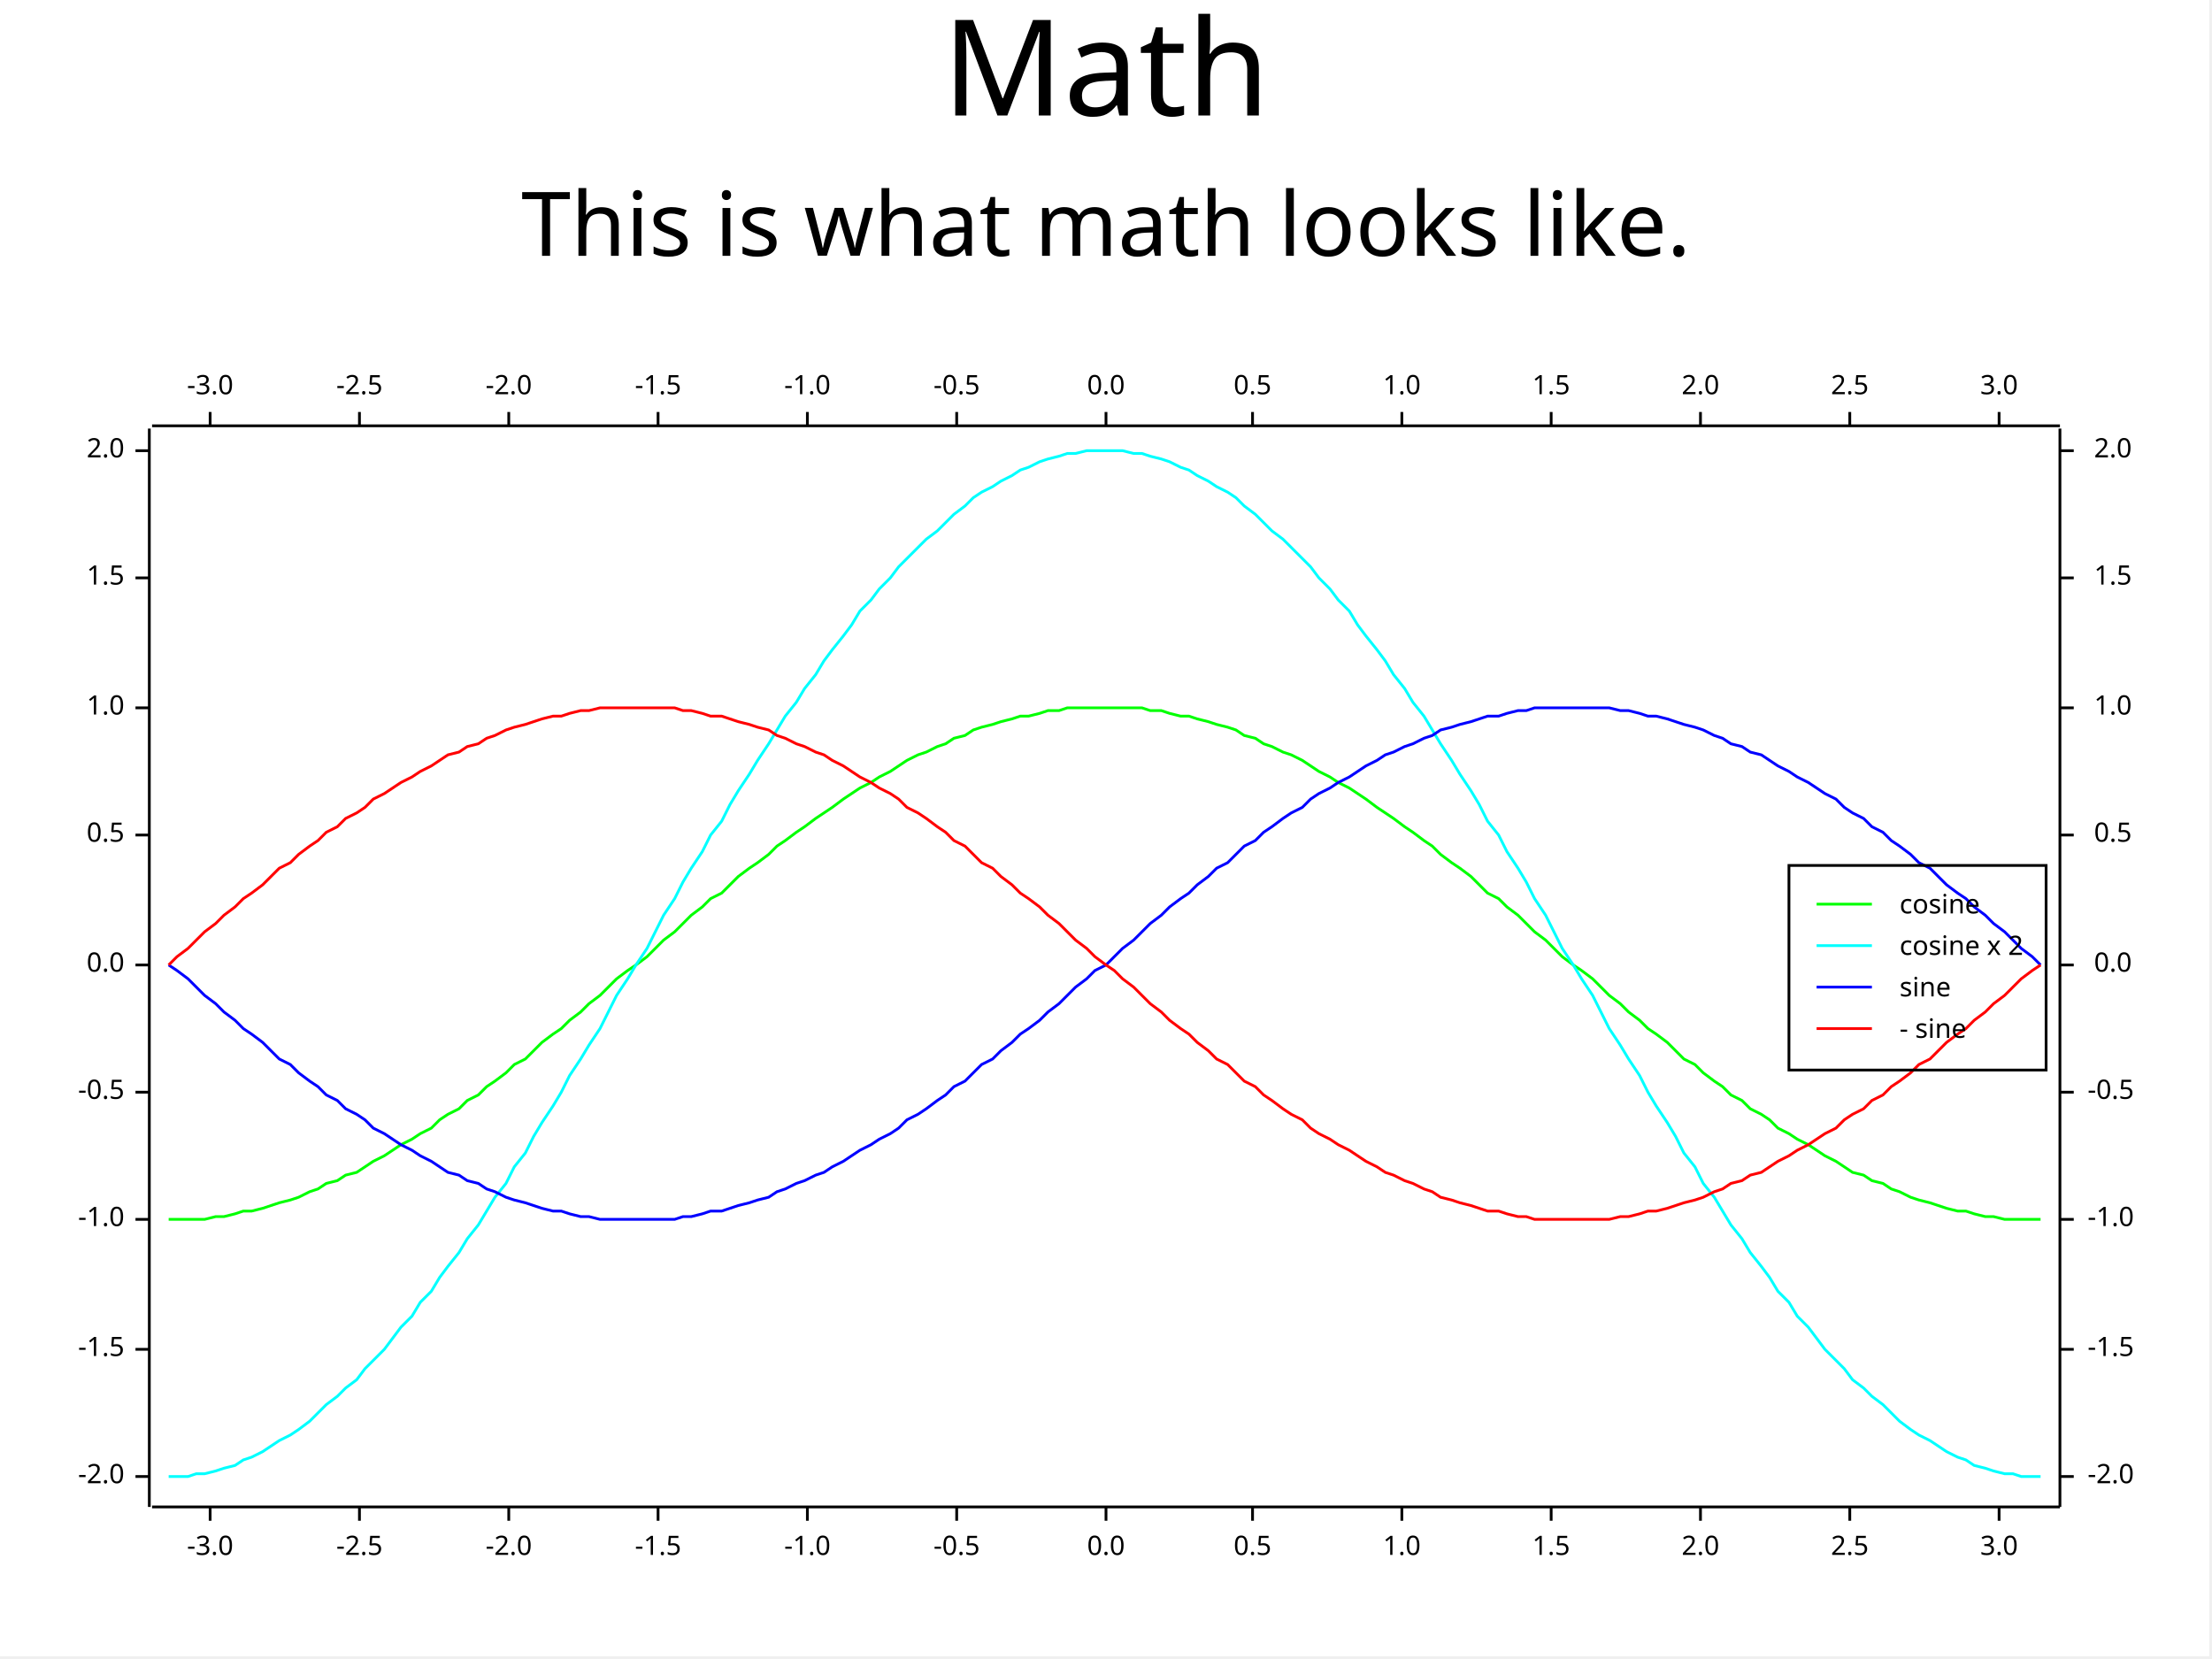
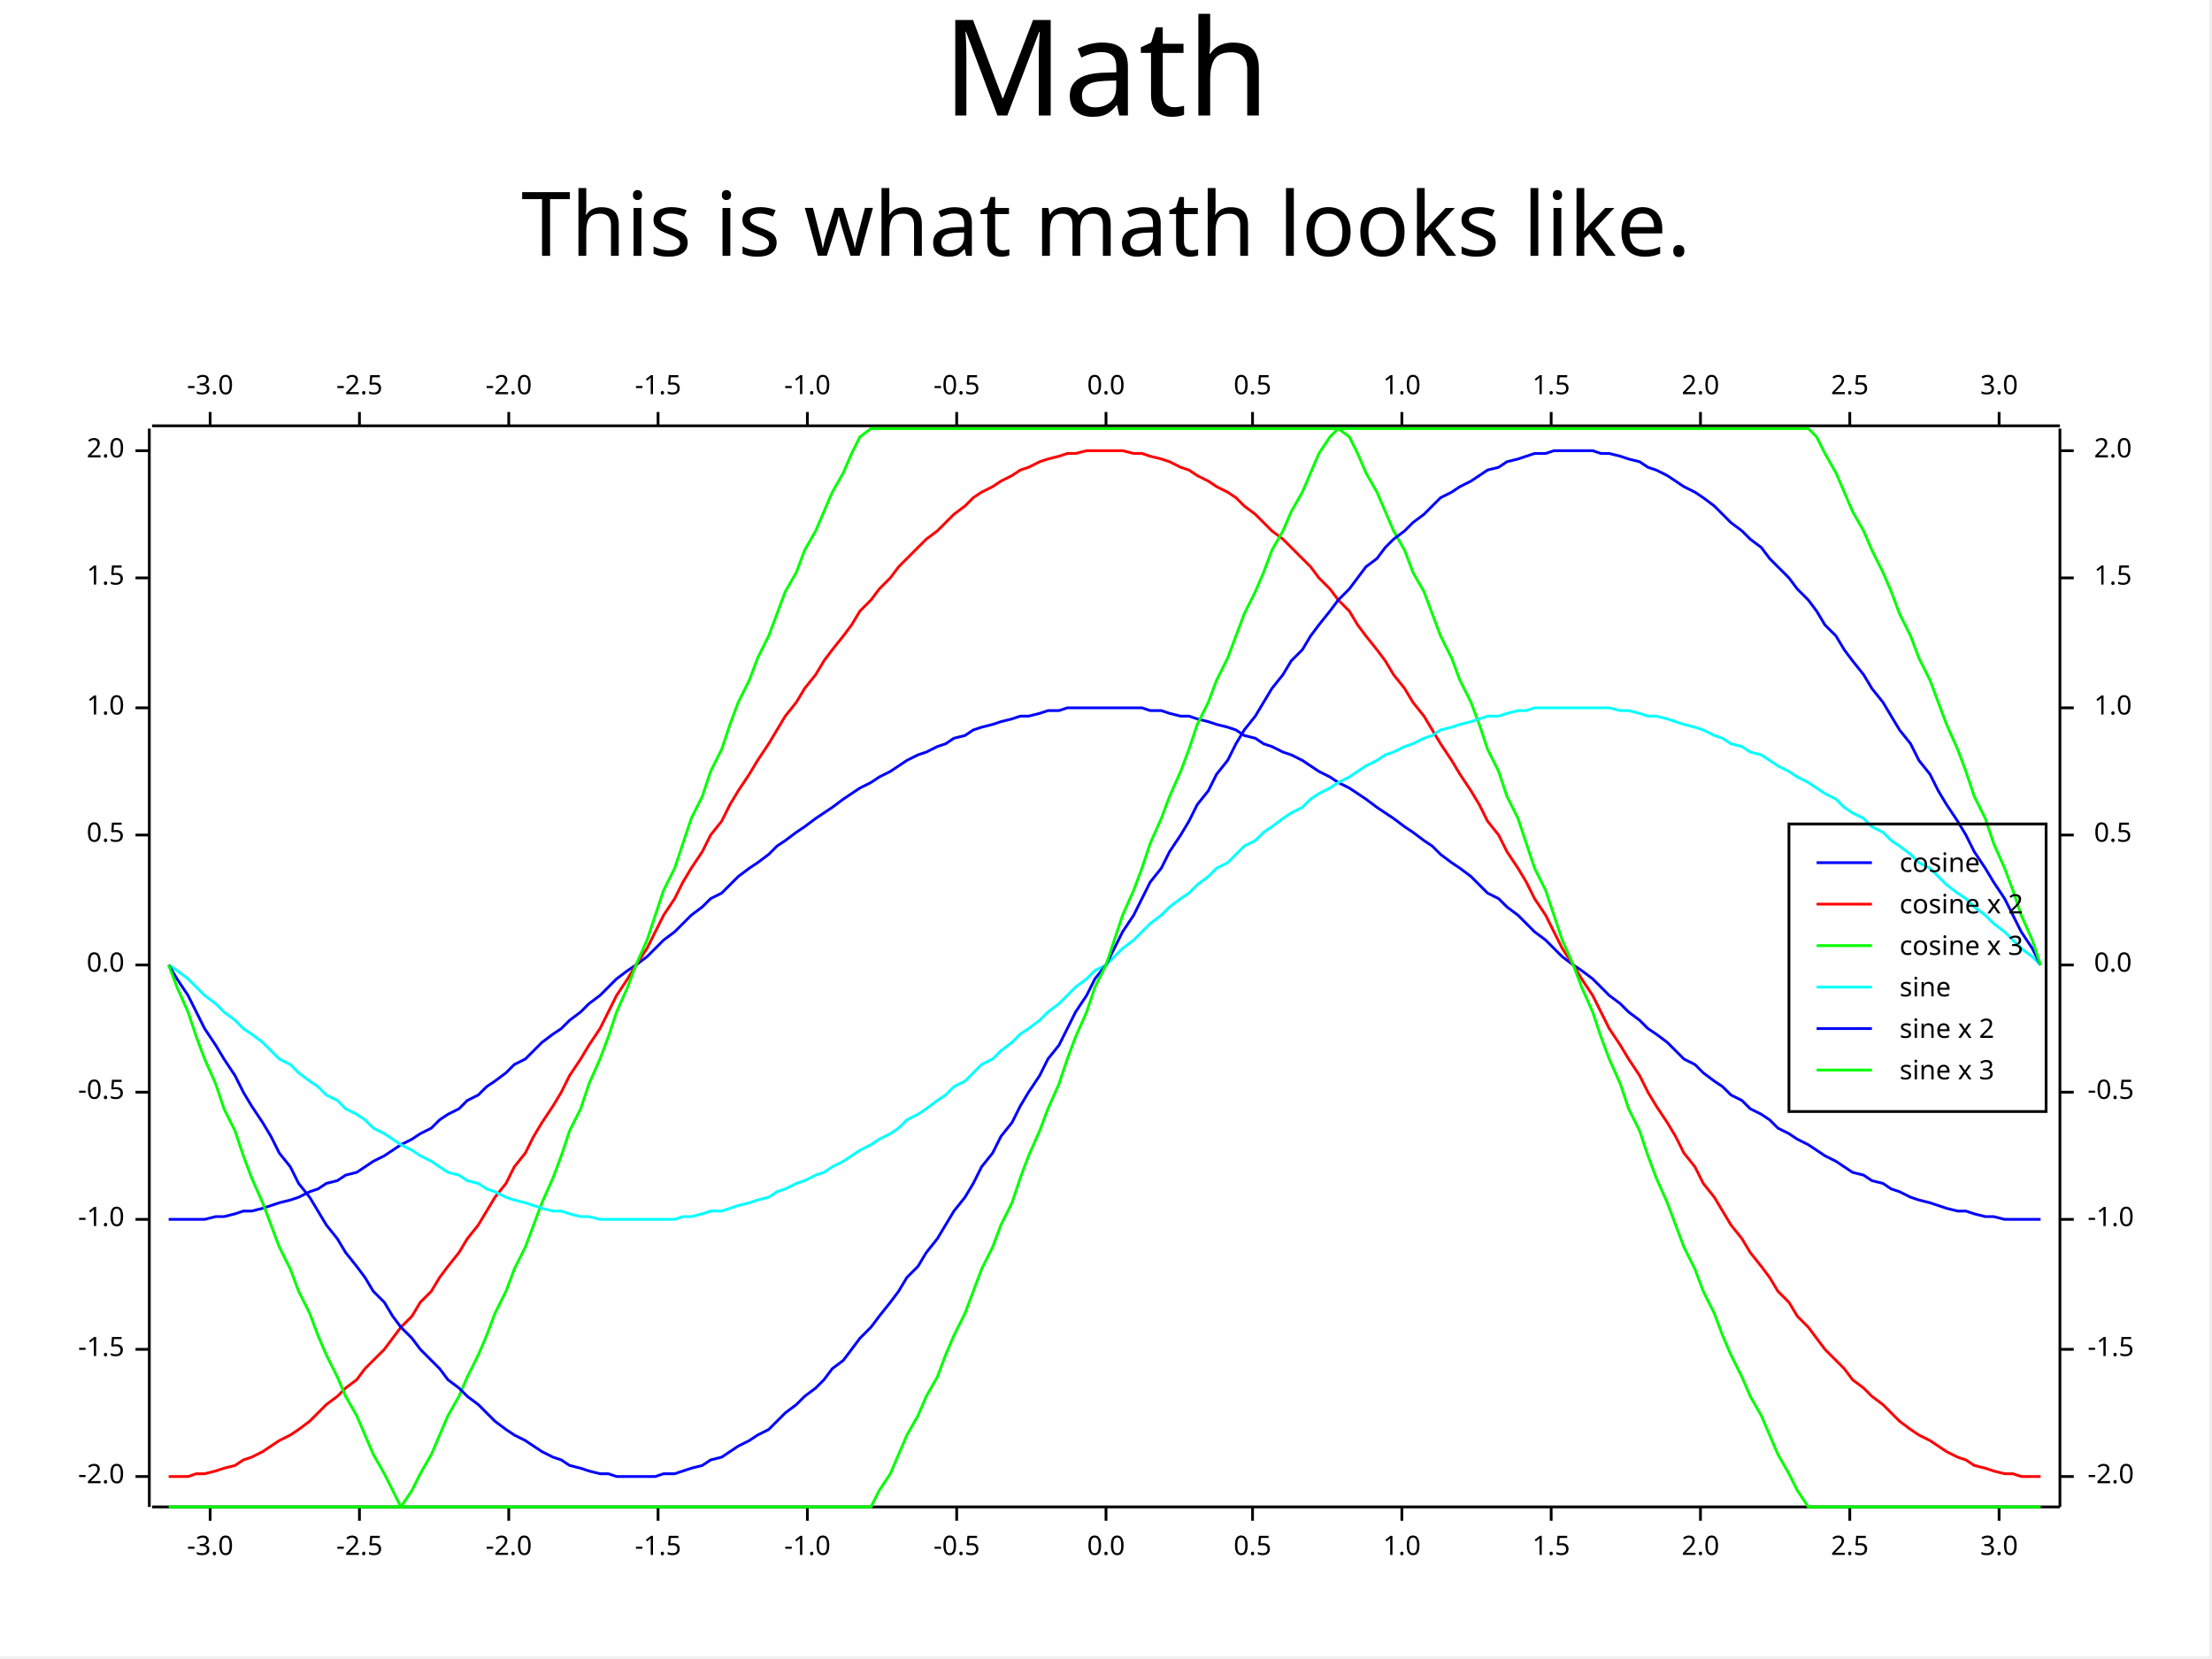
<svg xmlns="http://www.w3.org/2000/svg" width="800" height="600" viewBox="0 0 800 600">
  <rect x="0" y="0" width="799" height="599" opacity="1" fill="#FFFFFF" stroke="none" />
  <text x="400" y="5" dy="0.76em" text-anchor="middle" font-family="sans-serif" font-size="48.387" opacity="1" fill="#000000">
Math
</text>
  <text x="400" y="68" dy="0.76em" text-anchor="middle" font-family="sans-serif" font-size="32.258" opacity="1" fill="#000000">
This is what math looks like.
</text>
  <polyline fill="none" opacity="1" stroke="#000000" stroke-width="1" points="55,154 745,154 " />
  <text x="76" y="145" dy="-0.5ex" text-anchor="middle" font-family="sans-serif" font-size="9.677" opacity="1" fill="#000000">
-3.0
</text>
  <polyline fill="none" opacity="1" stroke="#000000" stroke-width="1" points="76,149 76,154 " />
  <text x="130" y="145" dy="-0.5ex" text-anchor="middle" font-family="sans-serif" font-size="9.677" opacity="1" fill="#000000">
-2.5
</text>
  <polyline fill="none" opacity="1" stroke="#000000" stroke-width="1" points="130,149 130,154 " />
  <text x="184" y="145" dy="-0.5ex" text-anchor="middle" font-family="sans-serif" font-size="9.677" opacity="1" fill="#000000">
-2.0
</text>
  <polyline fill="none" opacity="1" stroke="#000000" stroke-width="1" points="184,149 184,154 " />
  <text x="238" y="145" dy="-0.5ex" text-anchor="middle" font-family="sans-serif" font-size="9.677" opacity="1" fill="#000000">
-1.5
</text>
  <polyline fill="none" opacity="1" stroke="#000000" stroke-width="1" points="238,149 238,154 " />
  <text x="292" y="145" dy="-0.5ex" text-anchor="middle" font-family="sans-serif" font-size="9.677" opacity="1" fill="#000000">
-1.0
</text>
  <polyline fill="none" opacity="1" stroke="#000000" stroke-width="1" points="292,149 292,154 " />
  <text x="346" y="145" dy="-0.5ex" text-anchor="middle" font-family="sans-serif" font-size="9.677" opacity="1" fill="#000000">
-0.5
</text>
  <polyline fill="none" opacity="1" stroke="#000000" stroke-width="1" points="346,149 346,154 " />
  <text x="400" y="145" dy="-0.5ex" text-anchor="middle" font-family="sans-serif" font-size="9.677" opacity="1" fill="#000000">
0.0
</text>
  <polyline fill="none" opacity="1" stroke="#000000" stroke-width="1" points="400,149 400,154 " />
  <text x="453" y="145" dy="-0.5ex" text-anchor="middle" font-family="sans-serif" font-size="9.677" opacity="1" fill="#000000">
0.5
</text>
  <polyline fill="none" opacity="1" stroke="#000000" stroke-width="1" points="453,149 453,154 " />
  <text x="507" y="145" dy="-0.5ex" text-anchor="middle" font-family="sans-serif" font-size="9.677" opacity="1" fill="#000000">
1.0
</text>
  <polyline fill="none" opacity="1" stroke="#000000" stroke-width="1" points="507,149 507,154 " />
  <text x="561" y="145" dy="-0.5ex" text-anchor="middle" font-family="sans-serif" font-size="9.677" opacity="1" fill="#000000">
1.5
</text>
  <polyline fill="none" opacity="1" stroke="#000000" stroke-width="1" points="561,149 561,154 " />
  <text x="615" y="145" dy="-0.5ex" text-anchor="middle" font-family="sans-serif" font-size="9.677" opacity="1" fill="#000000">
2.0
</text>
  <polyline fill="none" opacity="1" stroke="#000000" stroke-width="1" points="615,149 615,154 " />
  <text x="669" y="145" dy="-0.5ex" text-anchor="middle" font-family="sans-serif" font-size="9.677" opacity="1" fill="#000000">
2.5
</text>
  <polyline fill="none" opacity="1" stroke="#000000" stroke-width="1" points="669,149 669,154 " />
  <text x="723" y="145" dy="-0.5ex" text-anchor="middle" font-family="sans-serif" font-size="9.677" opacity="1" fill="#000000">
3.0
</text>
  <polyline fill="none" opacity="1" stroke="#000000" stroke-width="1" points="723,149 723,154 " />
  <polyline fill="none" opacity="1" stroke="#000000" stroke-width="1" points="54,155 54,545 " />
  <text x="45" y="534" dy="0.5ex" text-anchor="end" font-family="sans-serif" font-size="9.677" opacity="1" fill="#000000">
-2.0
</text>
  <polyline fill="none" opacity="1" stroke="#000000" stroke-width="1" points="49,534 54,534 " />
  <text x="45" y="488" dy="0.5ex" text-anchor="end" font-family="sans-serif" font-size="9.677" opacity="1" fill="#000000">
-1.5
</text>
  <polyline fill="none" opacity="1" stroke="#000000" stroke-width="1" points="49,488 54,488 " />
  <text x="45" y="441" dy="0.5ex" text-anchor="end" font-family="sans-serif" font-size="9.677" opacity="1" fill="#000000">
-1.0
</text>
  <polyline fill="none" opacity="1" stroke="#000000" stroke-width="1" points="49,441 54,441 " />
  <text x="45" y="395" dy="0.5ex" text-anchor="end" font-family="sans-serif" font-size="9.677" opacity="1" fill="#000000">
-0.5
</text>
  <polyline fill="none" opacity="1" stroke="#000000" stroke-width="1" points="49,395 54,395 " />
  <text x="45" y="349" dy="0.5ex" text-anchor="end" font-family="sans-serif" font-size="9.677" opacity="1" fill="#000000">
0.0
</text>
  <polyline fill="none" opacity="1" stroke="#000000" stroke-width="1" points="49,349 54,349 " />
  <text x="45" y="302" dy="0.5ex" text-anchor="end" font-family="sans-serif" font-size="9.677" opacity="1" fill="#000000">
0.5
</text>
  <polyline fill="none" opacity="1" stroke="#000000" stroke-width="1" points="49,302 54,302 " />
  <text x="45" y="256" dy="0.5ex" text-anchor="end" font-family="sans-serif" font-size="9.677" opacity="1" fill="#000000">
1.0
</text>
  <polyline fill="none" opacity="1" stroke="#000000" stroke-width="1" points="49,256 54,256 " />
  <text x="45" y="209" dy="0.5ex" text-anchor="end" font-family="sans-serif" font-size="9.677" opacity="1" fill="#000000">
1.5
</text>
  <polyline fill="none" opacity="1" stroke="#000000" stroke-width="1" points="49,209 54,209 " />
  <text x="45" y="163" dy="0.5ex" text-anchor="end" font-family="sans-serif" font-size="9.677" opacity="1" fill="#000000">
2.0
</text>
  <polyline fill="none" opacity="1" stroke="#000000" stroke-width="1" points="49,163 54,163 " />
  <polyline fill="none" opacity="1" stroke="#000000" stroke-width="1" points="55,545 745,545 " />
  <text x="76" y="555" dy="0.76em" text-anchor="middle" font-family="sans-serif" font-size="9.677" opacity="1" fill="#000000">
-3.0
</text>
  <polyline fill="none" opacity="1" stroke="#000000" stroke-width="1" points="76,545 76,550 " />
  <text x="130" y="555" dy="0.76em" text-anchor="middle" font-family="sans-serif" font-size="9.677" opacity="1" fill="#000000">
-2.5
</text>
  <polyline fill="none" opacity="1" stroke="#000000" stroke-width="1" points="130,545 130,550 " />
  <text x="184" y="555" dy="0.76em" text-anchor="middle" font-family="sans-serif" font-size="9.677" opacity="1" fill="#000000">
-2.0
</text>
  <polyline fill="none" opacity="1" stroke="#000000" stroke-width="1" points="184,545 184,550 " />
  <text x="238" y="555" dy="0.76em" text-anchor="middle" font-family="sans-serif" font-size="9.677" opacity="1" fill="#000000">
-1.5
</text>
  <polyline fill="none" opacity="1" stroke="#000000" stroke-width="1" points="238,545 238,550 " />
  <text x="292" y="555" dy="0.76em" text-anchor="middle" font-family="sans-serif" font-size="9.677" opacity="1" fill="#000000">
-1.0
</text>
  <polyline fill="none" opacity="1" stroke="#000000" stroke-width="1" points="292,545 292,550 " />
  <text x="346" y="555" dy="0.76em" text-anchor="middle" font-family="sans-serif" font-size="9.677" opacity="1" fill="#000000">
-0.5
</text>
  <polyline fill="none" opacity="1" stroke="#000000" stroke-width="1" points="346,545 346,550 " />
  <text x="400" y="555" dy="0.76em" text-anchor="middle" font-family="sans-serif" font-size="9.677" opacity="1" fill="#000000">
0.0
</text>
  <polyline fill="none" opacity="1" stroke="#000000" stroke-width="1" points="400,545 400,550 " />
  <text x="453" y="555" dy="0.76em" text-anchor="middle" font-family="sans-serif" font-size="9.677" opacity="1" fill="#000000">
0.5
</text>
  <polyline fill="none" opacity="1" stroke="#000000" stroke-width="1" points="453,545 453,550 " />
  <text x="507" y="555" dy="0.76em" text-anchor="middle" font-family="sans-serif" font-size="9.677" opacity="1" fill="#000000">
1.0
</text>
  <polyline fill="none" opacity="1" stroke="#000000" stroke-width="1" points="507,545 507,550 " />
  <text x="561" y="555" dy="0.76em" text-anchor="middle" font-family="sans-serif" font-size="9.677" opacity="1" fill="#000000">
1.5
</text>
  <polyline fill="none" opacity="1" stroke="#000000" stroke-width="1" points="561,545 561,550 " />
  <text x="615" y="555" dy="0.76em" text-anchor="middle" font-family="sans-serif" font-size="9.677" opacity="1" fill="#000000">
2.0
</text>
  <polyline fill="none" opacity="1" stroke="#000000" stroke-width="1" points="615,545 615,550 " />
  <text x="669" y="555" dy="0.76em" text-anchor="middle" font-family="sans-serif" font-size="9.677" opacity="1" fill="#000000">
2.5
</text>
  <polyline fill="none" opacity="1" stroke="#000000" stroke-width="1" points="669,545 669,550 " />
  <text x="723" y="555" dy="0.76em" text-anchor="middle" font-family="sans-serif" font-size="9.677" opacity="1" fill="#000000">
3.0
</text>
  <polyline fill="none" opacity="1" stroke="#000000" stroke-width="1" points="723,545 723,550 " />
  <polyline fill="none" opacity="1" stroke="#000000" stroke-width="1" points="745,155 745,545 " />
  <text x="755" y="534" dy="0.5ex" text-anchor="start" font-family="sans-serif" font-size="9.677" opacity="1" fill="#000000">
-2.0
</text>
  <polyline fill="none" opacity="1" stroke="#000000" stroke-width="1" points="745,534 750,534 " />
  <text x="755" y="488" dy="0.5ex" text-anchor="start" font-family="sans-serif" font-size="9.677" opacity="1" fill="#000000">
-1.5
</text>
  <polyline fill="none" opacity="1" stroke="#000000" stroke-width="1" points="745,488 750,488 " />
  <text x="755" y="441" dy="0.5ex" text-anchor="start" font-family="sans-serif" font-size="9.677" opacity="1" fill="#000000">
-1.0
</text>
  <polyline fill="none" opacity="1" stroke="#000000" stroke-width="1" points="745,441 750,441 " />
  <text x="755" y="395" dy="0.5ex" text-anchor="start" font-family="sans-serif" font-size="9.677" opacity="1" fill="#000000">
-0.5
</text>
  <polyline fill="none" opacity="1" stroke="#000000" stroke-width="1" points="745,395 750,395 " />
  <text x="771" y="349" dy="0.5ex" text-anchor="end" font-family="sans-serif" font-size="9.677" opacity="1" fill="#000000">
0.0
</text>
  <polyline fill="none" opacity="1" stroke="#000000" stroke-width="1" points="745,349 750,349 " />
  <text x="771" y="302" dy="0.5ex" text-anchor="end" font-family="sans-serif" font-size="9.677" opacity="1" fill="#000000">
0.5
</text>
  <polyline fill="none" opacity="1" stroke="#000000" stroke-width="1" points="745,302 750,302 " />
  <text x="771" y="256" dy="0.5ex" text-anchor="end" font-family="sans-serif" font-size="9.677" opacity="1" fill="#000000">
1.0
</text>
  <polyline fill="none" opacity="1" stroke="#000000" stroke-width="1" points="745,256 750,256 " />
  <text x="771" y="209" dy="0.5ex" text-anchor="end" font-family="sans-serif" font-size="9.677" opacity="1" fill="#000000">
1.5
</text>
  <polyline fill="none" opacity="1" stroke="#000000" stroke-width="1" points="745,209 750,209 " />
  <text x="771" y="163" dy="0.5ex" text-anchor="end" font-family="sans-serif" font-size="9.677" opacity="1" fill="#000000">
2.0
</text>
  <polyline fill="none" opacity="1" stroke="#000000" stroke-width="1" points="745,163 750,163 " />
-   <polyline fill="none" opacity="1" stroke="#00FF00" stroke-width="1" points="61,441 64,441 68,441 71,441 74,441 78,440 81,440 85,439 88,438 91,438 95,437 98,436 101,435 105,434 108,433 112,431 115,430 118,428 122,427 125,425 129,424 132,422 135,420 139,418 142,416 145,414 149,412 152,410 156,408 159,405 162,403 166,401 169,398 173,396 176,393 179,391 183,388 186,385 190,383 193,380 196,377 200,374 203,372 206,369 210,366 213,363 217,360 220,357 223,354 227,351 230,349 234,346 237,343 240,340 244,337 247,334 250,331 254,328 257,325 261,323 264,320 267,317 271,314 274,312 278,309 281,306 284,304 288,301 291,299 295,296 298,294 301,292 305,289 308,287 311,285 315,283 318,281 322,279 325,277 328,275 332,273 335,272 339,270 342,269 345,267 349,266 352,264 355,263 359,262 362,261 366,260 369,259 372,259 376,258 379,257 383,257 386,256 389,256 393,256 396,256 400,256 403,256 406,256 410,256 413,256 416,257 420,257 423,258 427,259 430,259 433,260 437,261 440,262 444,263 447,264 450,266 454,267 457,269 460,270 464,272 467,273 471,275 474,277 477,279 481,281 484,283 488,285 491,287 494,289 498,292 501,294 504,296 508,299 511,301 515,304 518,306 521,309 525,312 528,314 532,317 535,320 538,323 542,325 545,328 549,331 552,334 555,337 559,340 562,343 565,346 569,349 572,351 576,354 579,357 582,360 586,363 589,366 593,369 596,372 599,374 603,377 606,380 609,383 613,385 616,388 620,391 623,393 626,396 630,398 633,401 637,403 640,405 643,408 647,410 650,412 654,414 657,416 660,418 664,420 667,422 670,424 674,425 677,427 681,428 684,430 687,431 691,433 694,434 698,435 701,436 704,437 708,438 711,438 714,439 718,440 721,440 725,441 728,441 731,441 735,441 738,441 " />
-   <polyline fill="none" opacity="1" stroke="#00FFFF" stroke-width="1" points="61,534 64,534 68,534 71,533 74,533 78,532 81,531 85,530 88,528 91,527 95,525 98,523 101,521 105,519 108,517 112,514 115,511 118,508 122,505 125,502 129,499 132,495 135,492 139,488 142,484 145,480 149,476 152,471 156,467 159,462 162,458 166,453 169,448 173,443 176,438 179,433 183,428 186,422 190,417 193,411 196,406 200,400 203,395 206,389 210,383 213,378 217,372 220,366 223,360 227,354 230,349 234,343 237,337 240,331 244,325 247,319 250,314 254,308 257,302 261,297 264,291 267,286 271,280 274,275 278,269 281,264 284,259 288,254 291,249 295,244 298,239 301,235 305,230 308,226 311,221 315,217 318,213 322,209 325,205 328,202 332,198 335,195 339,192 342,189 345,186 349,183 352,180 355,178 359,176 362,174 366,172 369,170 372,169 376,167 379,166 383,165 386,164 389,164 393,163 396,163 400,163 403,163 406,163 410,164 413,164 416,165 420,166 423,167 427,169 430,170 433,172 437,174 440,176 444,178 447,180 450,183 454,186 457,189 460,192 464,195 467,198 471,202 474,205 477,209 481,213 484,217 488,221 491,226 494,230 498,235 501,239 504,244 508,249 511,254 515,259 518,264 521,269 525,275 528,280 532,286 535,291 538,297 542,302 545,308 549,314 552,319 555,325 559,331 562,337 565,343 569,349 572,354 576,360 579,366 582,372 586,378 589,383 593,389 596,395 599,400 603,406 606,411 609,417 613,422 616,428 620,433 623,438 626,443 630,448 633,453 637,458 640,462 643,467 647,471 650,476 654,480 657,484 660,488 664,492 667,495 670,499 674,502 677,505 681,508 684,511 687,514 691,517 694,519 698,521 701,523 704,525 708,527 711,528 714,530 718,531 721,532 725,533 728,533 731,534 735,534 738,534 " />
-   <polyline fill="none" opacity="1" stroke="#0000FF" stroke-width="1" points="61,349 64,351 68,354 71,357 74,360 78,363 81,366 85,369 88,372 91,374 95,377 98,380 101,383 105,385 108,388 112,391 115,393 118,396 122,398 125,401 129,403 132,405 135,408 139,410 142,412 145,414 149,416 152,418 156,420 159,422 162,424 166,425 169,427 173,428 176,430 179,431 183,433 186,434 190,435 193,436 196,437 200,438 203,438 206,439 210,440 213,440 217,441 220,441 223,441 227,441 230,441 234,441 237,441 240,441 244,441 247,440 250,440 254,439 257,438 261,438 264,437 267,436 271,435 274,434 278,433 281,431 284,430 288,428 291,427 295,425 298,424 301,422 305,420 308,418 311,416 315,414 318,412 322,410 325,408 328,405 332,403 335,401 339,398 342,396 345,393 349,391 352,388 355,385 359,383 362,380 366,377 369,374 372,372 376,369 379,366 383,363 386,360 389,357 393,354 396,351 400,349 403,346 406,343 410,340 413,337 416,334 420,331 423,328 427,325 430,323 433,320 437,317 440,314 444,312 447,309 450,306 454,304 457,301 460,299 464,296 467,294 471,292 474,289 477,287 481,285 484,283 488,281 491,279 494,277 498,275 501,273 504,272 508,270 511,269 515,267 518,266 521,264 525,263 528,262 532,261 535,260 538,259 542,259 545,258 549,257 552,257 555,256 559,256 562,256 565,256 569,256 572,256 576,256 579,256 582,256 586,257 589,257 593,258 596,259 599,259 603,260 606,261 609,262 613,263 616,264 620,266 623,267 626,269 630,270 633,272 637,273 640,275 643,277 647,279 650,281 654,283 657,285 660,287 664,289 667,292 670,294 674,296 677,299 681,301 684,304 687,306 691,309 694,312 698,314 701,317 704,320 708,323 711,325 714,328 718,331 721,334 725,337 728,340 731,343 735,346 738,349 " />
-   <polyline fill="none" opacity="1" stroke="#FF0000" stroke-width="1" points="61,349 64,346 68,343 71,340 74,337 78,334 81,331 85,328 88,325 91,323 95,320 98,317 101,314 105,312 108,309 112,306 115,304 118,301 122,299 125,296 129,294 132,292 135,289 139,287 142,285 145,283 149,281 152,279 156,277 159,275 162,273 166,272 169,270 173,269 176,267 179,266 183,264 186,263 190,262 193,261 196,260 200,259 203,259 206,258 210,257 213,257 217,256 220,256 223,256 227,256 230,256 234,256 237,256 240,256 244,256 247,257 250,257 254,258 257,259 261,259 264,260 267,261 271,262 274,263 278,264 281,266 284,267 288,269 291,270 295,272 298,273 301,275 305,277 308,279 311,281 315,283 318,285 322,287 325,289 328,292 332,294 335,296 339,299 342,301 345,304 349,306 352,309 355,312 359,314 362,317 366,320 369,323 372,325 376,328 379,331 383,334 386,337 389,340 393,343 396,346 400,349 403,351 406,354 410,357 413,360 416,363 420,366 423,369 427,372 430,374 433,377 437,380 440,383 444,385 447,388 450,391 454,393 457,396 460,398 464,401 467,403 471,405 474,408 477,410 481,412 484,414 488,416 491,418 494,420 498,422 501,424 504,425 508,427 511,428 515,430 518,431 521,433 525,434 528,435 532,436 535,437 538,438 542,438 545,439 549,440 552,440 555,441 559,441 562,441 565,441 569,441 572,441 576,441 579,441 582,441 586,440 589,440 593,439 596,438 599,438 603,437 606,436 609,435 613,434 616,433 620,431 623,430 626,428 630,427 633,425 637,424 640,422 643,420 647,418 650,416 654,414 657,412 660,410 664,408 667,405 670,403 674,401 677,398 681,396 684,393 687,391 691,388 694,385 698,383 701,380 704,377 708,374 711,372 714,369 718,366 721,363 725,360 728,357 731,354 735,351 738,349 " />
-   <rect x="647" y="313" width="93" height="74" opacity="1" fill="none" stroke="#000000" />
+   <polyline fill="none" opacity="1" stroke="#0000FF" stroke-width="1" points="61,441 64,441 68,441 71,441 74,441 78,440 81,440 85,439 88,438 91,438 95,437 98,436 101,435 105,434 108,433 112,431 115,430 118,428 122,427 125,425 129,424 132,422 135,420 139,418 142,416 145,414 149,412 152,410 156,408 159,405 162,403 166,401 169,398 173,396 176,393 179,391 183,388 186,385 190,383 193,380 196,377 200,374 203,372 206,369 210,366 213,363 217,360 220,357 223,354 227,351 230,349 234,346 237,343 240,340 244,337 247,334 250,331 254,328 257,325 261,323 264,320 267,317 271,314 274,312 278,309 281,306 284,304 288,301 291,299 295,296 298,294 301,292 305,289 308,287 311,285 315,283 318,281 322,279 325,277 328,275 332,273 335,272 339,270 342,269 345,267 349,266 352,264 355,263 359,262 362,261 366,260 369,259 372,259 376,258 379,257 383,257 386,256 389,256 393,256 396,256 400,256 403,256 406,256 410,256 413,256 416,257 420,257 423,258 427,259 430,259 433,260 437,261 440,262 444,263 447,264 450,266 454,267 457,269 460,270 464,272 467,273 471,275 474,277 477,279 481,281 484,283 488,285 491,287 494,289 498,292 501,294 504,296 508,299 511,301 515,304 518,306 521,309 525,312 528,314 532,317 535,320 538,323 542,325 545,328 549,331 552,334 555,337 559,340 562,343 565,346 569,349 572,351 576,354 579,357 582,360 586,363 589,366 593,369 596,372 599,374 603,377 606,380 609,383 613,385 616,388 620,391 623,393 626,396 630,398 633,401 637,403 640,405 643,408 647,410 650,412 654,414 657,416 660,418 664,420 667,422 670,424 674,425 677,427 681,428 684,430 687,431 691,433 694,434 698,435 701,436 704,437 708,438 711,438 714,439 718,440 721,440 725,441 728,441 731,441 735,441 738,441 " />
+   <polyline fill="none" opacity="1" stroke="#FF0000" stroke-width="1" points="61,534 64,534 68,534 71,533 74,533 78,532 81,531 85,530 88,528 91,527 95,525 98,523 101,521 105,519 108,517 112,514 115,511 118,508 122,505 125,502 129,499 132,495 135,492 139,488 142,484 145,480 149,476 152,471 156,467 159,462 162,458 166,453 169,448 173,443 176,438 179,433 183,428 186,422 190,417 193,411 196,406 200,400 203,395 206,389 210,383 213,378 217,372 220,366 223,360 227,354 230,349 234,343 237,337 240,331 244,325 247,319 250,314 254,308 257,302 261,297 264,291 267,286 271,280 274,275 278,269 281,264 284,259 288,254 291,249 295,244 298,239 301,235 305,230 308,226 311,221 315,217 318,213 322,209 325,205 328,202 332,198 335,195 339,192 342,189 345,186 349,183 352,180 355,178 359,176 362,174 366,172 369,170 372,169 376,167 379,166 383,165 386,164 389,164 393,163 396,163 400,163 403,163 406,163 410,164 413,164 416,165 420,166 423,167 427,169 430,170 433,172 437,174 440,176 444,178 447,180 450,183 454,186 457,189 460,192 464,195 467,198 471,202 474,205 477,209 481,213 484,217 488,221 491,226 494,230 498,235 501,239 504,244 508,249 511,254 515,259 518,264 521,269 525,275 528,280 532,286 535,291 538,297 542,302 545,308 549,314 552,319 555,325 559,331 562,337 565,343 569,349 572,354 576,360 579,366 582,372 586,378 589,383 593,389 596,395 599,400 603,406 606,411 609,417 613,422 616,428 620,433 623,438 626,443 630,448 633,453 637,458 640,462 643,467 647,471 650,476 654,480 657,484 660,488 664,492 667,495 670,499 674,502 677,505 681,508 684,511 687,514 691,517 694,519 698,521 701,523 704,525 708,527 711,528 714,530 718,531 721,532 725,533 728,533 731,534 735,534 738,534 " />
+   <polyline fill="none" opacity="1" stroke="#00FF00" stroke-width="1" points="61,545 64,545 68,545 71,545 74,545 78,545 81,545 85,545 88,545 91,545 95,545 98,545 101,545 105,545 108,545 112,545 115,545 118,545 122,545 125,545 129,545 132,545 135,545 139,545 142,545 145,545 149,539 152,533 156,526 159,519 162,512 166,505 169,498 173,490 176,483 179,475 183,467 186,459 190,451 193,443 196,435 200,426 203,418 206,409 210,401 213,392 217,383 220,375 223,366 227,357 230,349 234,340 237,331 240,322 244,314 247,305 250,296 254,288 257,279 261,271 264,262 267,254 271,246 274,238 278,230 281,222 284,214 288,207 291,199 295,192 298,185 301,178 305,171 308,164 311,158 315,155 318,155 322,155 325,155 328,155 332,155 335,155 339,155 342,155 345,155 349,155 352,155 355,155 359,155 362,155 366,155 369,155 372,155 376,155 379,155 383,155 386,155 389,155 393,155 396,155 400,155 403,155 406,155 410,155 413,155 416,155 420,155 423,155 427,155 430,155 433,155 437,155 440,155 444,155 447,155 450,155 454,155 457,155 460,155 464,155 467,155 471,155 474,155 477,155 481,155 484,155 488,158 491,164 494,171 498,178 501,185 504,192 508,199 511,207 515,214 518,222 521,230 525,238 528,246 532,254 535,262 538,271 542,279 545,288 549,296 552,305 555,314 559,322 562,331 565,340 569,349 572,357 576,366 579,375 582,383 586,392 589,401 593,409 596,418 599,426 603,435 606,443 609,451 613,459 616,467 620,475 623,483 626,490 630,498 633,505 637,512 640,519 643,526 647,533 650,539 654,545 657,545 660,545 664,545 667,545 670,545 674,545 677,545 681,545 684,545 687,545 691,545 694,545 698,545 701,545 704,545 708,545 711,545 714,545 718,545 721,545 725,545 728,545 731,545 735,545 738,545 " />
+   <polyline fill="none" opacity="1" stroke="#00FFFF" stroke-width="1" points="61,349 64,351 68,354 71,357 74,360 78,363 81,366 85,369 88,372 91,374 95,377 98,380 101,383 105,385 108,388 112,391 115,393 118,396 122,398 125,401 129,403 132,405 135,408 139,410 142,412 145,414 149,416 152,418 156,420 159,422 162,424 166,425 169,427 173,428 176,430 179,431 183,433 186,434 190,435 193,436 196,437 200,438 203,438 206,439 210,440 213,440 217,441 220,441 223,441 227,441 230,441 234,441 237,441 240,441 244,441 247,440 250,440 254,439 257,438 261,438 264,437 267,436 271,435 274,434 278,433 281,431 284,430 288,428 291,427 295,425 298,424 301,422 305,420 308,418 311,416 315,414 318,412 322,410 325,408 328,405 332,403 335,401 339,398 342,396 345,393 349,391 352,388 355,385 359,383 362,380 366,377 369,374 372,372 376,369 379,366 383,363 386,360 389,357 393,354 396,351 400,349 403,346 406,343 410,340 413,337 416,334 420,331 423,328 427,325 430,323 433,320 437,317 440,314 444,312 447,309 450,306 454,304 457,301 460,299 464,296 467,294 471,292 474,289 477,287 481,285 484,283 488,281 491,279 494,277 498,275 501,273 504,272 508,270 511,269 515,267 518,266 521,264 525,263 528,262 532,261 535,260 538,259 542,259 545,258 549,257 552,257 555,256 559,256 562,256 565,256 569,256 572,256 576,256 579,256 582,256 586,257 589,257 593,258 596,259 599,259 603,260 606,261 609,262 613,263 616,264 620,266 623,267 626,269 630,270 633,272 637,273 640,275 643,277 647,279 650,281 654,283 657,285 660,287 664,289 667,292 670,294 674,296 677,299 681,301 684,304 687,306 691,309 694,312 698,314 701,317 704,320 708,323 711,325 714,328 718,331 721,334 725,337 728,340 731,343 735,346 738,349 " />
+   <polyline fill="none" opacity="1" stroke="#0000FF" stroke-width="1" points="61,349 64,354 68,360 71,366 74,372 78,378 81,383 85,389 88,395 91,400 95,406 98,411 101,417 105,422 108,428 112,433 115,438 118,443 122,448 125,453 129,458 132,462 135,467 139,471 142,476 145,480 149,484 152,488 156,492 159,495 162,499 166,502 169,505 173,508 176,511 179,514 183,517 186,519 190,521 193,523 196,525 200,527 203,528 206,530 210,531 213,532 217,533 220,533 223,534 227,534 230,534 234,534 237,534 240,533 244,533 247,532 250,531 254,530 257,528 261,527 264,525 267,523 271,521 274,519 278,517 281,514 284,511 288,508 291,505 295,502 298,499 301,495 305,492 308,488 311,484 315,480 318,476 322,471 325,467 328,462 332,458 335,453 339,448 342,443 345,438 349,433 352,428 355,422 359,417 362,411 366,406 369,400 372,395 376,389 379,383 383,378 386,372 389,366 393,360 396,354 400,349 403,343 406,337 410,331 413,325 416,319 420,314 423,308 427,302 430,297 433,291 437,286 440,280 444,275 447,269 450,264 454,259 457,254 460,249 464,244 467,239 471,235 474,230 477,226 481,221 484,217 488,213 491,209 494,205 498,202 501,198 504,195 508,192 511,189 515,186 518,183 521,180 525,178 528,176 532,174 535,172 538,170 542,169 545,167 549,166 552,165 555,164 559,164 562,163 565,163 569,163 572,163 576,163 579,164 582,164 586,165 589,166 593,167 596,169 599,170 603,172 606,174 609,176 613,178 616,180 620,183 623,186 626,189 630,192 633,195 637,198 640,202 643,205 647,209 650,213 654,217 657,221 660,226 664,230 667,235 670,239 674,244 677,249 681,254 684,259 687,264 691,269 694,275 698,280 701,286 704,291 708,297 711,302 714,308 718,314 721,319 725,325 728,331 731,337 735,343 738,349 " />
+   <polyline fill="none" opacity="1" stroke="#00FF00" stroke-width="1" points="61,349 64,357 68,366 71,375 74,383 78,392 81,401 85,409 88,418 91,426 95,435 98,443 101,451 105,459 108,467 112,475 115,483 118,490 122,498 125,505 129,512 132,519 135,526 139,533 142,539 145,545 149,545 152,545 156,545 159,545 162,545 166,545 169,545 173,545 176,545 179,545 183,545 186,545 190,545 193,545 196,545 200,545 203,545 206,545 210,545 213,545 217,545 220,545 223,545 227,545 230,545 234,545 237,545 240,545 244,545 247,545 250,545 254,545 257,545 261,545 264,545 267,545 271,545 274,545 278,545 281,545 284,545 288,545 291,545 295,545 298,545 301,545 305,545 308,545 311,545 315,545 318,539 322,533 325,526 328,519 332,512 335,505 339,498 342,490 345,483 349,475 352,467 355,459 359,451 362,443 366,435 369,426 372,418 376,409 379,401 383,392 386,383 389,375 393,366 396,357 400,349 403,340 406,331 410,322 413,314 416,305 420,296 423,288 427,279 430,271 433,262 437,254 440,246 444,238 447,230 450,222 454,214 457,207 460,199 464,192 467,185 471,178 474,171 477,164 481,158 484,155 488,155 491,155 494,155 498,155 501,155 504,155 508,155 511,155 515,155 518,155 521,155 525,155 528,155 532,155 535,155 538,155 542,155 545,155 549,155 552,155 555,155 559,155 562,155 565,155 569,155 572,155 576,155 579,155 582,155 586,155 589,155 593,155 596,155 599,155 603,155 606,155 609,155 613,155 616,155 620,155 623,155 626,155 630,155 633,155 637,155 640,155 643,155 647,155 650,155 654,155 657,158 660,164 664,171 667,178 670,185 674,192 677,199 681,207 684,214 687,222 691,230 694,238 698,246 701,254 704,262 708,271 711,279 714,288 718,296 721,305 725,314 728,322 731,331 735,340 738,349 " />
+   <rect x="647" y="298" width="93" height="104" opacity="1" fill="none" stroke="#000000" />
+   <text x="687" y="308" dy="0.76em" text-anchor="start" font-family="sans-serif" font-size="9.677" opacity="1" fill="#000000">
+ cosine
+ </text>
  <text x="687" y="323" dy="0.76em" text-anchor="start" font-family="sans-serif" font-size="9.677" opacity="1" fill="#000000">
- cosine
+ cosine x 2
</text>
  <text x="687" y="338" dy="0.76em" text-anchor="start" font-family="sans-serif" font-size="9.677" opacity="1" fill="#000000">
- cosine x 2
+ cosine x 3
</text>
  <text x="687" y="353" dy="0.76em" text-anchor="start" font-family="sans-serif" font-size="9.677" opacity="1" fill="#000000">
sine
</text>
  <text x="687" y="368" dy="0.76em" text-anchor="start" font-family="sans-serif" font-size="9.677" opacity="1" fill="#000000">
- - sine
- </text>
-   <polyline fill="none" opacity="1" stroke="#00FF00" stroke-width="1" points="657,327 677,327 " />
-   <polyline fill="none" opacity="1" stroke="#00FFFF" stroke-width="1" points="657,342 677,342 " />
-   <polyline fill="none" opacity="1" stroke="#0000FF" stroke-width="1" points="657,357 677,357 " />
-   <polyline fill="none" opacity="1" stroke="#FF0000" stroke-width="1" points="657,372 677,372 " />
+ sine x 2
+ </text>
+   <text x="687" y="383" dy="0.76em" text-anchor="start" font-family="sans-serif" font-size="9.677" opacity="1" fill="#000000">
+ sine x 3
+ </text>
+   <polyline fill="none" opacity="1" stroke="#0000FF" stroke-width="1" points="657,312 677,312 " />
+   <polyline fill="none" opacity="1" stroke="#FF0000" stroke-width="1" points="657,327 677,327 " />
+   <polyline fill="none" opacity="1" stroke="#00FF00" stroke-width="1" points="657,342 677,342 " />
+   <polyline fill="none" opacity="1" stroke="#00FFFF" stroke-width="1" points="657,357 677,357 " />
+   <polyline fill="none" opacity="1" stroke="#0000FF" stroke-width="1" points="657,372 677,372 " />
+   <polyline fill="none" opacity="1" stroke="#00FF00" stroke-width="1" points="657,387 677,387 " />
</svg>
